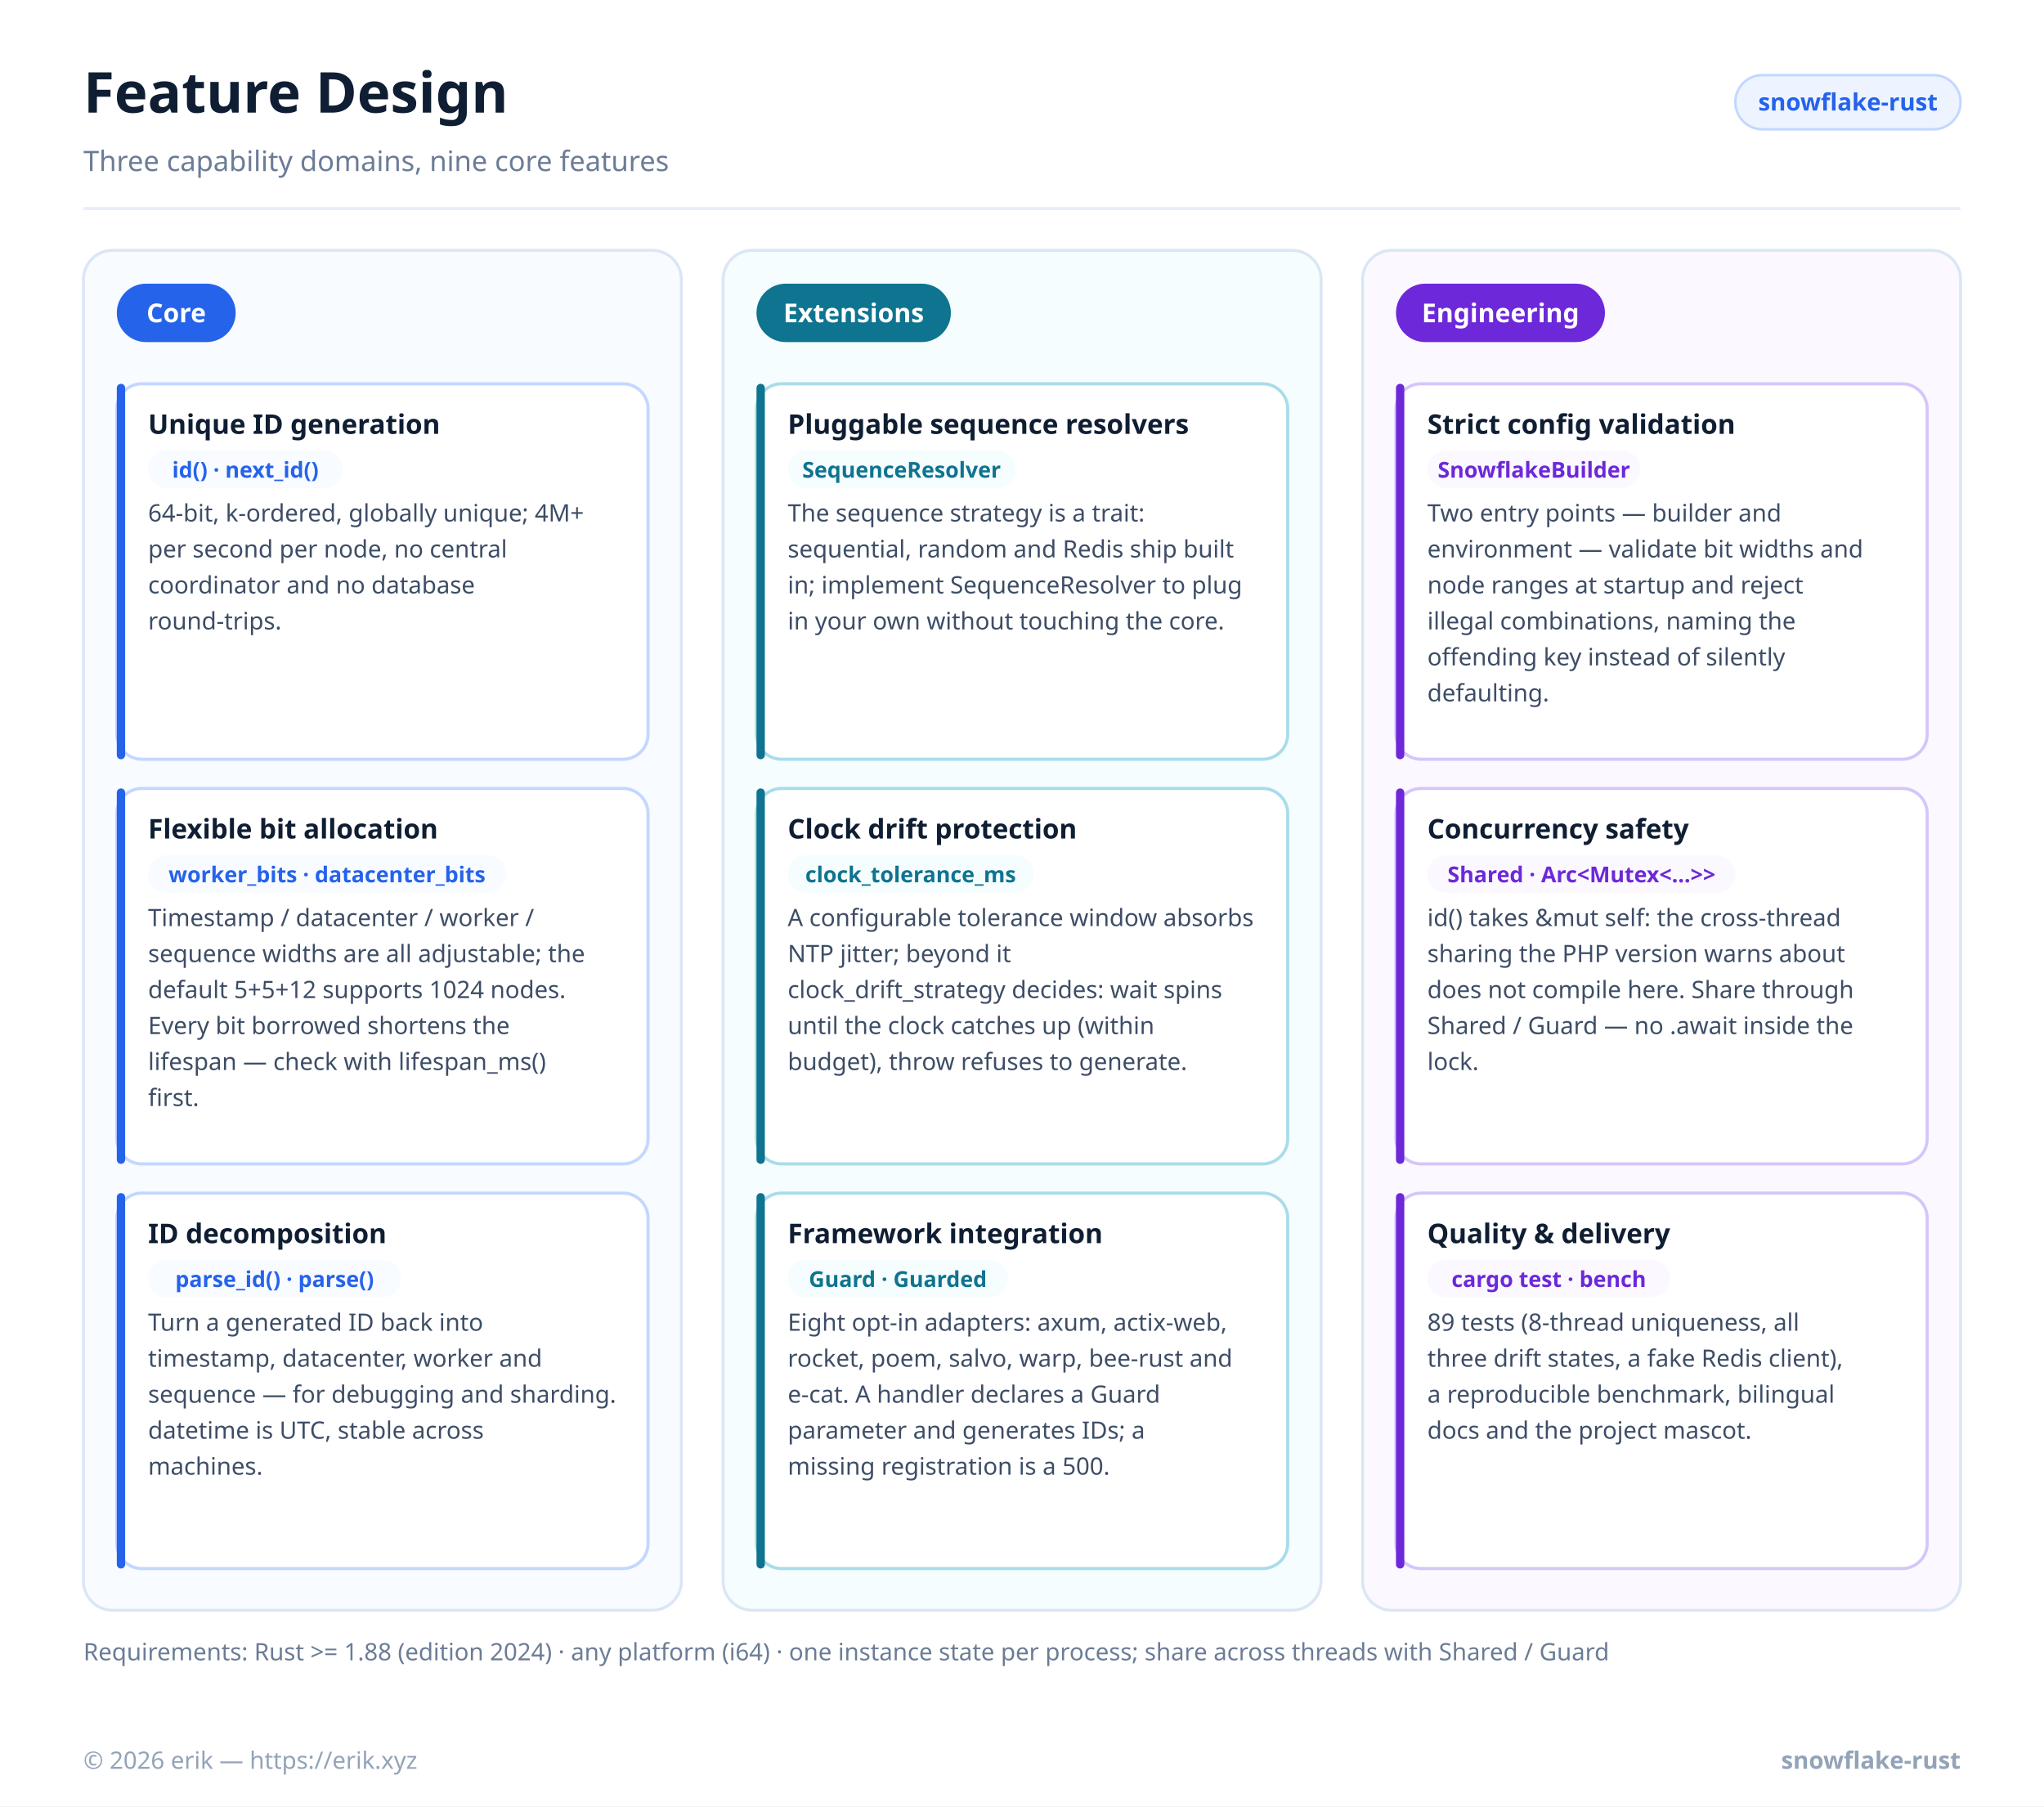
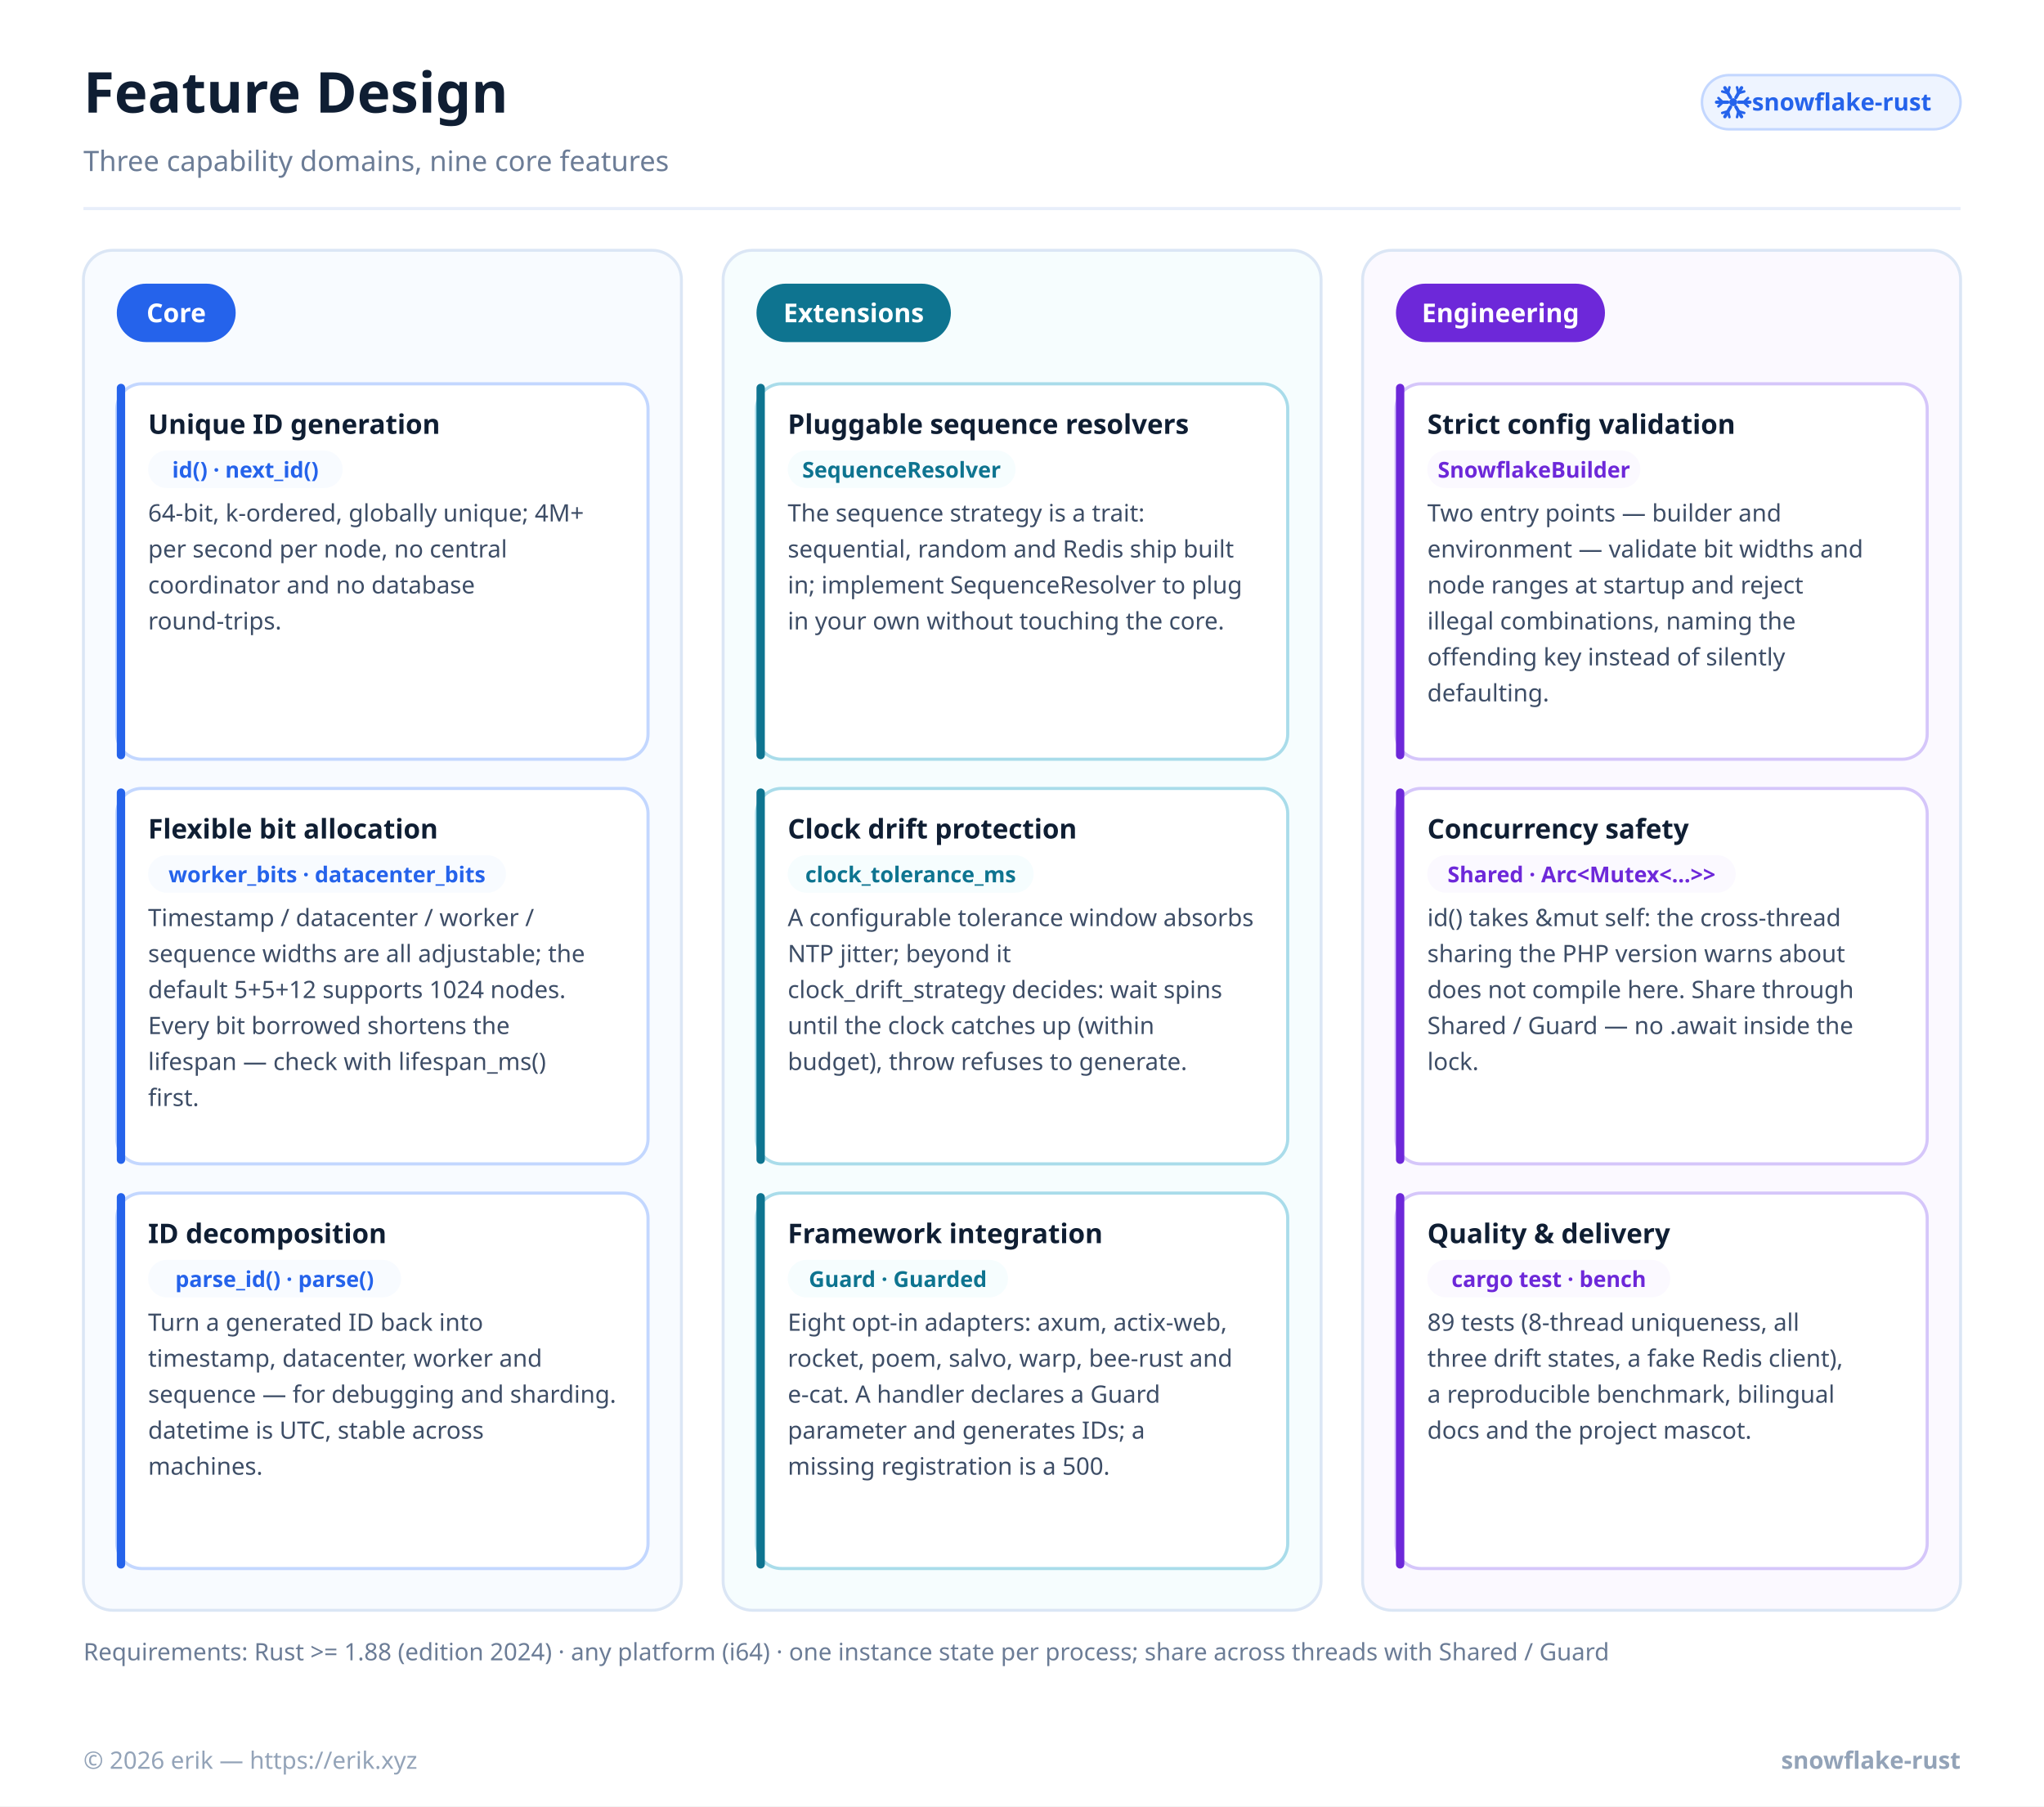
<svg xmlns="http://www.w3.org/2000/svg" viewBox="0 0 980 866" width="980" height="866" role="img" font-family="-apple-system, BlinkMacSystemFont, 'Segoe UI', 'Noto Sans', 'PingFang SC', 'Hiragino Sans', 'Yu Gothic', 'Malgun Gothic', Roboto, 'Noto Sans CJK SC', 'Source Han Sans SC', 'Microsoft YaHei', 'Kohinoor Devanagari', 'Devanagari Sangam MN', 'Nirmala UI', 'Noto Sans Devanagari', 'Bangla MN', 'Bangla Sangam MN', 'Noto Sans Bengali', 'Geeza Pro', 'Noto Sans Arabic', Arial, sans-serif">
  <defs>
</defs>
  <rect width="980" height="866" fill="#ffffff" />
  <text x="40" y="54" font-size="27.0" fill="#0f1e33" font-weight="700">Feature Design</text>
  <text x="40" y="82" font-size="13.5" fill="#6b7c96" font-weight="400">Three capability domains, nine core features</text>
  <line x1="40.0" y1="100.0" x2="940.0" y2="100.0" stroke="#e8eefa" stroke-width="1.5" stroke-linecap="butt" />
-   <rect x="832.0" y="36.0" width="108.0" height="26.0" rx="13" fill="#eef4ff" stroke="#c3d7ff" stroke-width="1.2" />
-   <text x="886.005" y="53" font-size="11.5" fill="#2563eb" font-weight="600" text-anchor="middle">snowflake-rust</text>
+   <rect x="816.0" y="36.0" width="124.0" height="26.0" rx="13" fill="#eef4ff" stroke="#c3d7ff" stroke-width="1.2" />
+   <circle cx="831.0" cy="49.0" r="1.9" fill="#2563eb" />
+   <g transform="rotate(0 831.0 49.0)">
+     <line x1="833.6" y1="49.0" x2="839.0" y2="49.0" stroke="#2563eb" stroke-width="1.6" stroke-linecap="round" />
+     <line x1="836.0" y1="49.0" x2="838.1" y2="47.0" stroke="#2563eb" stroke-width="1.20" stroke-linecap="round" />
+     <line x1="836.0" y1="49.0" x2="838.1" y2="51.0" stroke="#2563eb" stroke-width="1.20" stroke-linecap="round" />
+   </g>
+   <g transform="rotate(60 831.0 49.0)">
+     <line x1="833.6" y1="49.0" x2="839.0" y2="49.0" stroke="#2563eb" stroke-width="1.6" stroke-linecap="round" />
+     <line x1="836.0" y1="49.0" x2="838.1" y2="47.0" stroke="#2563eb" stroke-width="1.20" stroke-linecap="round" />
+     <line x1="836.0" y1="49.0" x2="838.1" y2="51.0" stroke="#2563eb" stroke-width="1.20" stroke-linecap="round" />
+   </g>
+   <g transform="rotate(120 831.0 49.0)">
+     <line x1="833.6" y1="49.0" x2="839.0" y2="49.0" stroke="#2563eb" stroke-width="1.6" stroke-linecap="round" />
+     <line x1="836.0" y1="49.0" x2="838.1" y2="47.0" stroke="#2563eb" stroke-width="1.20" stroke-linecap="round" />
+     <line x1="836.0" y1="49.0" x2="838.1" y2="51.0" stroke="#2563eb" stroke-width="1.20" stroke-linecap="round" />
+   </g>
+   <g transform="rotate(180 831.0 49.0)">
+     <line x1="833.6" y1="49.0" x2="839.0" y2="49.0" stroke="#2563eb" stroke-width="1.6" stroke-linecap="round" />
+     <line x1="836.0" y1="49.0" x2="838.1" y2="47.0" stroke="#2563eb" stroke-width="1.20" stroke-linecap="round" />
+     <line x1="836.0" y1="49.0" x2="838.1" y2="51.0" stroke="#2563eb" stroke-width="1.20" stroke-linecap="round" />
+   </g>
+   <g transform="rotate(240 831.0 49.0)">
+     <line x1="833.6" y1="49.0" x2="839.0" y2="49.0" stroke="#2563eb" stroke-width="1.6" stroke-linecap="round" />
+     <line x1="836.0" y1="49.0" x2="838.1" y2="47.0" stroke="#2563eb" stroke-width="1.20" stroke-linecap="round" />
+     <line x1="836.0" y1="49.0" x2="838.1" y2="51.0" stroke="#2563eb" stroke-width="1.20" stroke-linecap="round" />
+   </g>
+   <g transform="rotate(300 831.0 49.0)">
+     <line x1="833.6" y1="49.0" x2="839.0" y2="49.0" stroke="#2563eb" stroke-width="1.6" stroke-linecap="round" />
+     <line x1="836.0" y1="49.0" x2="838.1" y2="47.0" stroke="#2563eb" stroke-width="1.20" stroke-linecap="round" />
+     <line x1="836.0" y1="49.0" x2="838.1" y2="51.0" stroke="#2563eb" stroke-width="1.20" stroke-linecap="round" />
+   </g>
+   <text x="883.005" y="53" font-size="11.5" fill="#2563eb" font-weight="600" text-anchor="middle">snowflake-rust</text>
  <rect x="40.0" y="120.0" width="286.7" height="652.0" rx="14" fill="#f8fbff" stroke="#dbe6f5" stroke-width="1.4" />
  <rect x="56.0" y="136.0" width="57.0" height="28.0" rx="14.0" fill="#2563eb" />
  <text x="84.503" y="154.5" font-size="12.5" fill="#fff" font-weight="600" text-anchor="middle">Core</text>
  <rect x="56.0" y="184.0" width="254.7" height="180.0" rx="12" fill="#ffffff" stroke="#c3d7ff" stroke-width="1.5" />
  <rect x="56.0" y="184.0" width="4.0" height="180.0" rx="2" fill="#2563eb" />
  <text x="71.0" y="208" font-size="13.0" fill="#0f1e33" font-weight="700">Unique ID generation</text>
  <rect x="71.0" y="216.0" width="93.3" height="18.0" rx="9" fill="#f8fbff" />
  <text x="117.643" y="229" font-size="10.5" fill="#2563eb" font-weight="600" text-anchor="middle">id() · next_id()</text>
  <text x="71.0" y="250.0" font-size="11.5" fill="#3d4d66" font-weight="400">64-bit, k-ordered, globally unique; 4M+</text>
  <text x="71.0" y="267.25" font-size="11.5" fill="#3d4d66" font-weight="400">per second per node, no central</text>
  <text x="71.0" y="284.5" font-size="11.5" fill="#3d4d66" font-weight="400">coordinator and no database</text>
  <text x="71.0" y="301.75" font-size="11.5" fill="#3d4d66" font-weight="400">round-trips.</text>
  <rect x="56.0" y="378.0" width="254.7" height="180.0" rx="12" fill="#ffffff" stroke="#c3d7ff" stroke-width="1.5" />
  <rect x="56.0" y="378.0" width="4.0" height="180.0" rx="2" fill="#2563eb" />
  <text x="71.0" y="402" font-size="13.0" fill="#0f1e33" font-weight="700">Flexible bit allocation</text>
  <rect x="71.0" y="410.0" width="171.6" height="18.0" rx="9" fill="#f8fbff" />
  <text x="156.781" y="423" font-size="10.5" fill="#2563eb" font-weight="600" text-anchor="middle">worker_bits · datacenter_bits</text>
  <text x="71.0" y="444.0" font-size="11.5" fill="#3d4d66" font-weight="400">Timestamp / datacenter / worker /</text>
  <text x="71.0" y="461.25" font-size="11.5" fill="#3d4d66" font-weight="400">sequence widths are all adjustable; the</text>
  <text x="71.0" y="478.5" font-size="11.5" fill="#3d4d66" font-weight="400">default 5+5+12 supports 1024 nodes.</text>
  <text x="71.0" y="495.75" font-size="11.5" fill="#3d4d66" font-weight="400">Every bit borrowed shortens the</text>
  <text x="71.0" y="513.0" font-size="11.5" fill="#3d4d66" font-weight="400">lifespan — check with lifespan_ms()</text>
  <text x="71.0" y="530.25" font-size="11.5" fill="#3d4d66" font-weight="400">first.</text>
  <rect x="56.0" y="572.0" width="254.7" height="180.0" rx="12" fill="#ffffff" stroke="#c3d7ff" stroke-width="1.5" />
  <rect x="56.0" y="572.0" width="4.0" height="180.0" rx="2" fill="#2563eb" />
  <text x="71.0" y="596" font-size="13.0" fill="#0f1e33" font-weight="700">ID decomposition</text>
  <rect x="71.0" y="604.0" width="121.3" height="18.0" rx="9" fill="#f8fbff" />
  <text x="131.644" y="617" font-size="10.5" fill="#2563eb" font-weight="600" text-anchor="middle">parse_id() · parse()</text>
  <text x="71.0" y="638.0" font-size="11.5" fill="#3d4d66" font-weight="400">Turn a generated ID back into</text>
  <text x="71.0" y="655.25" font-size="11.5" fill="#3d4d66" font-weight="400">timestamp, datacenter, worker and</text>
  <text x="71.0" y="672.5" font-size="11.5" fill="#3d4d66" font-weight="400">sequence — for debugging and sharding.</text>
  <text x="71.0" y="689.75" font-size="11.5" fill="#3d4d66" font-weight="400">datetime is UTC, stable across</text>
  <text x="71.0" y="707.0" font-size="11.5" fill="#3d4d66" font-weight="400">machines.</text>
  <rect x="346.7" y="120.0" width="286.7" height="652.0" rx="14" fill="#f6fdfe" stroke="#dbe6f5" stroke-width="1.4" />
  <rect x="362.7" y="136.0" width="93.2" height="28.0" rx="14.0" fill="#0e7490" />
  <text x="409.282" y="154.5" font-size="12.5" fill="#fff" font-weight="600" text-anchor="middle">Extensions</text>
  <rect x="362.7" y="184.0" width="254.7" height="180.0" rx="12" fill="#ffffff" stroke="#a9dcea" stroke-width="1.5" />
  <rect x="362.7" y="184.0" width="4.0" height="180.0" rx="2" fill="#0e7490" />
  <text x="377.667" y="208" font-size="13.0" fill="#0f1e33" font-weight="700">Pluggable sequence resolvers</text>
  <rect x="377.7" y="216.0" width="109.2" height="18.0" rx="9" fill="#f6fdfe" />
  <text x="432.247" y="229" font-size="10.5" fill="#0e7490" font-weight="600" text-anchor="middle">SequenceResolver</text>
  <text x="377.667" y="250.0" font-size="11.5" fill="#3d4d66" font-weight="400">The sequence strategy is a trait:</text>
  <text x="377.667" y="267.25" font-size="11.5" fill="#3d4d66" font-weight="400">sequential, random and Redis ship built</text>
  <text x="377.667" y="284.5" font-size="11.5" fill="#3d4d66" font-weight="400">in; implement SequenceResolver to plug</text>
  <text x="377.667" y="301.75" font-size="11.5" fill="#3d4d66" font-weight="400">in your own without touching the core.</text>
  <rect x="362.7" y="378.0" width="254.7" height="180.0" rx="12" fill="#ffffff" stroke="#a9dcea" stroke-width="1.5" />
  <rect x="362.7" y="378.0" width="4.0" height="180.0" rx="2" fill="#0e7490" />
  <text x="377.667" y="402" font-size="13.0" fill="#0f1e33" font-weight="700">Clock drift protection</text>
  <rect x="377.7" y="410.0" width="117.9" height="18.0" rx="9" fill="#f6fdfe" />
  <text x="436.602" y="423" font-size="10.5" fill="#0e7490" font-weight="600" text-anchor="middle">clock_tolerance_ms</text>
  <text x="377.667" y="444.0" font-size="11.5" fill="#3d4d66" font-weight="400">A configurable tolerance window absorbs</text>
  <text x="377.667" y="461.25" font-size="11.5" fill="#3d4d66" font-weight="400">NTP jitter; beyond it</text>
  <text x="377.667" y="478.5" font-size="11.5" fill="#3d4d66" font-weight="400">clock_drift_strategy decides: wait spins</text>
  <text x="377.667" y="495.75" font-size="11.5" fill="#3d4d66" font-weight="400">until the clock catches up (within</text>
  <text x="377.667" y="513.0" font-size="11.5" fill="#3d4d66" font-weight="400">budget), throw refuses to generate.</text>
  <rect x="362.7" y="572.0" width="254.7" height="180.0" rx="12" fill="#ffffff" stroke="#a9dcea" stroke-width="1.5" />
  <rect x="362.7" y="572.0" width="4.0" height="180.0" rx="2" fill="#0e7490" />
  <text x="377.667" y="596" font-size="13.0" fill="#0f1e33" font-weight="700">Framework integration</text>
  <rect x="377.7" y="604.0" width="105.6" height="18.0" rx="9" fill="#f6fdfe" />
  <text x="430.483" y="617" font-size="10.5" fill="#0e7490" font-weight="600" text-anchor="middle">Guard · Guarded</text>
  <text x="377.667" y="638.0" font-size="11.5" fill="#3d4d66" font-weight="400">Eight opt-in adapters: axum, actix-web,</text>
  <text x="377.667" y="655.25" font-size="11.5" fill="#3d4d66" font-weight="400">rocket, poem, salvo, warp, bee-rust and</text>
  <text x="377.667" y="672.5" font-size="11.5" fill="#3d4d66" font-weight="400">e-cat. A handler declares a Guard</text>
  <text x="377.667" y="689.75" font-size="11.5" fill="#3d4d66" font-weight="400">parameter and generates IDs; a</text>
  <text x="377.667" y="707.0" font-size="11.5" fill="#3d4d66" font-weight="400">missing registration is a 500.</text>
  <rect x="653.3" y="120.0" width="286.7" height="652.0" rx="14" fill="#fbf9ff" stroke="#dbe6f5" stroke-width="1.4" />
  <rect x="669.3" y="136.0" width="100.2" height="28.0" rx="14.0" fill="#6d28d9" />
  <text x="719.427" y="154.5" font-size="12.5" fill="#fff" font-weight="600" text-anchor="middle">Engineering</text>
  <rect x="669.3" y="184.0" width="254.7" height="180.0" rx="12" fill="#ffffff" stroke="#d5c6fa" stroke-width="1.5" />
  <rect x="669.3" y="184.0" width="4.0" height="180.0" rx="2" fill="#6d28d9" />
  <text x="684.333" y="208" font-size="13.0" fill="#0f1e33" font-weight="700">Strict config validation</text>
  <rect x="684.3" y="216.0" width="102.2" height="18.0" rx="9" fill="#fbf9ff" />
  <text x="735.441" y="229" font-size="10.5" fill="#6d28d9" font-weight="600" text-anchor="middle">SnowflakeBuilder</text>
  <text x="684.333" y="250.0" font-size="11.5" fill="#3d4d66" font-weight="400">Two entry points — builder and</text>
  <text x="684.333" y="267.25" font-size="11.5" fill="#3d4d66" font-weight="400">environment — validate bit widths and</text>
  <text x="684.333" y="284.5" font-size="11.5" fill="#3d4d66" font-weight="400">node ranges at startup and reject</text>
  <text x="684.333" y="301.75" font-size="11.5" fill="#3d4d66" font-weight="400">illegal combinations, naming the</text>
  <text x="684.333" y="319.0" font-size="11.5" fill="#3d4d66" font-weight="400">offending key instead of silently</text>
  <text x="684.333" y="336.25" font-size="11.5" fill="#3d4d66" font-weight="400">defaulting.</text>
  <rect x="669.3" y="378.0" width="254.7" height="180.0" rx="12" fill="#ffffff" stroke="#d5c6fa" stroke-width="1.5" />
  <rect x="669.3" y="378.0" width="4.0" height="180.0" rx="2" fill="#6d28d9" />
  <text x="684.333" y="402" font-size="13.0" fill="#0f1e33" font-weight="700">Concurrency safety</text>
  <rect x="684.3" y="410.0" width="147.9" height="18.0" rx="9" fill="#fbf9ff" />
  <text x="758.263" y="423" font-size="10.5" fill="#6d28d9" font-weight="600" text-anchor="middle">Shared · Arc&lt;Mutex&lt;…&gt;&gt;</text>
  <text x="684.333" y="444.0" font-size="11.5" fill="#3d4d66" font-weight="400">id() takes &amp;mut self: the cross-thread</text>
  <text x="684.333" y="461.25" font-size="11.5" fill="#3d4d66" font-weight="400">sharing the PHP version warns about</text>
  <text x="684.333" y="478.5" font-size="11.5" fill="#3d4d66" font-weight="400">does not compile here. Share through</text>
  <text x="684.333" y="495.75" font-size="11.5" fill="#3d4d66" font-weight="400">Shared / Guard — no .await inside the</text>
  <text x="684.333" y="513.0" font-size="11.5" fill="#3d4d66" font-weight="400">lock.</text>
  <rect x="669.3" y="572.0" width="254.7" height="180.0" rx="12" fill="#ffffff" stroke="#d5c6fa" stroke-width="1.5" />
  <rect x="669.3" y="572.0" width="4.0" height="180.0" rx="2" fill="#6d28d9" />
  <text x="684.333" y="596" font-size="13.0" fill="#0f1e33" font-weight="700">Quality &amp; delivery</text>
  <rect x="684.3" y="604.0" width="116.5" height="18.0" rx="9" fill="#fbf9ff" />
  <text x="742.607" y="617" font-size="10.5" fill="#6d28d9" font-weight="600" text-anchor="middle">cargo test · bench</text>
  <text x="684.333" y="638.0" font-size="11.5" fill="#3d4d66" font-weight="400">89 tests (8-thread uniqueness, all</text>
  <text x="684.333" y="655.25" font-size="11.5" fill="#3d4d66" font-weight="400">three drift states, a fake Redis client),</text>
  <text x="684.333" y="672.5" font-size="11.5" fill="#3d4d66" font-weight="400">a reproducible benchmark, bilingual</text>
  <text x="684.333" y="689.75" font-size="11.5" fill="#3d4d66" font-weight="400">docs and the project mascot.</text>
  <text x="40" y="796" font-size="11.5" fill="#6b7c96" font-weight="400">Requirements: Rust &gt;= 1.88 (edition 2024) · any platform (i64) · one instance state per process; share across threads with Shared / Guard</text>
  <text x="40" y="848" font-size="11.5" fill="#93a3b8" font-weight="400">© 2026 erik — https://erik.xyz</text>
  <text x="940" y="848" font-size="11.5" fill="#93a3b8" font-weight="600" text-anchor="end">snowflake-rust</text>
</svg>
